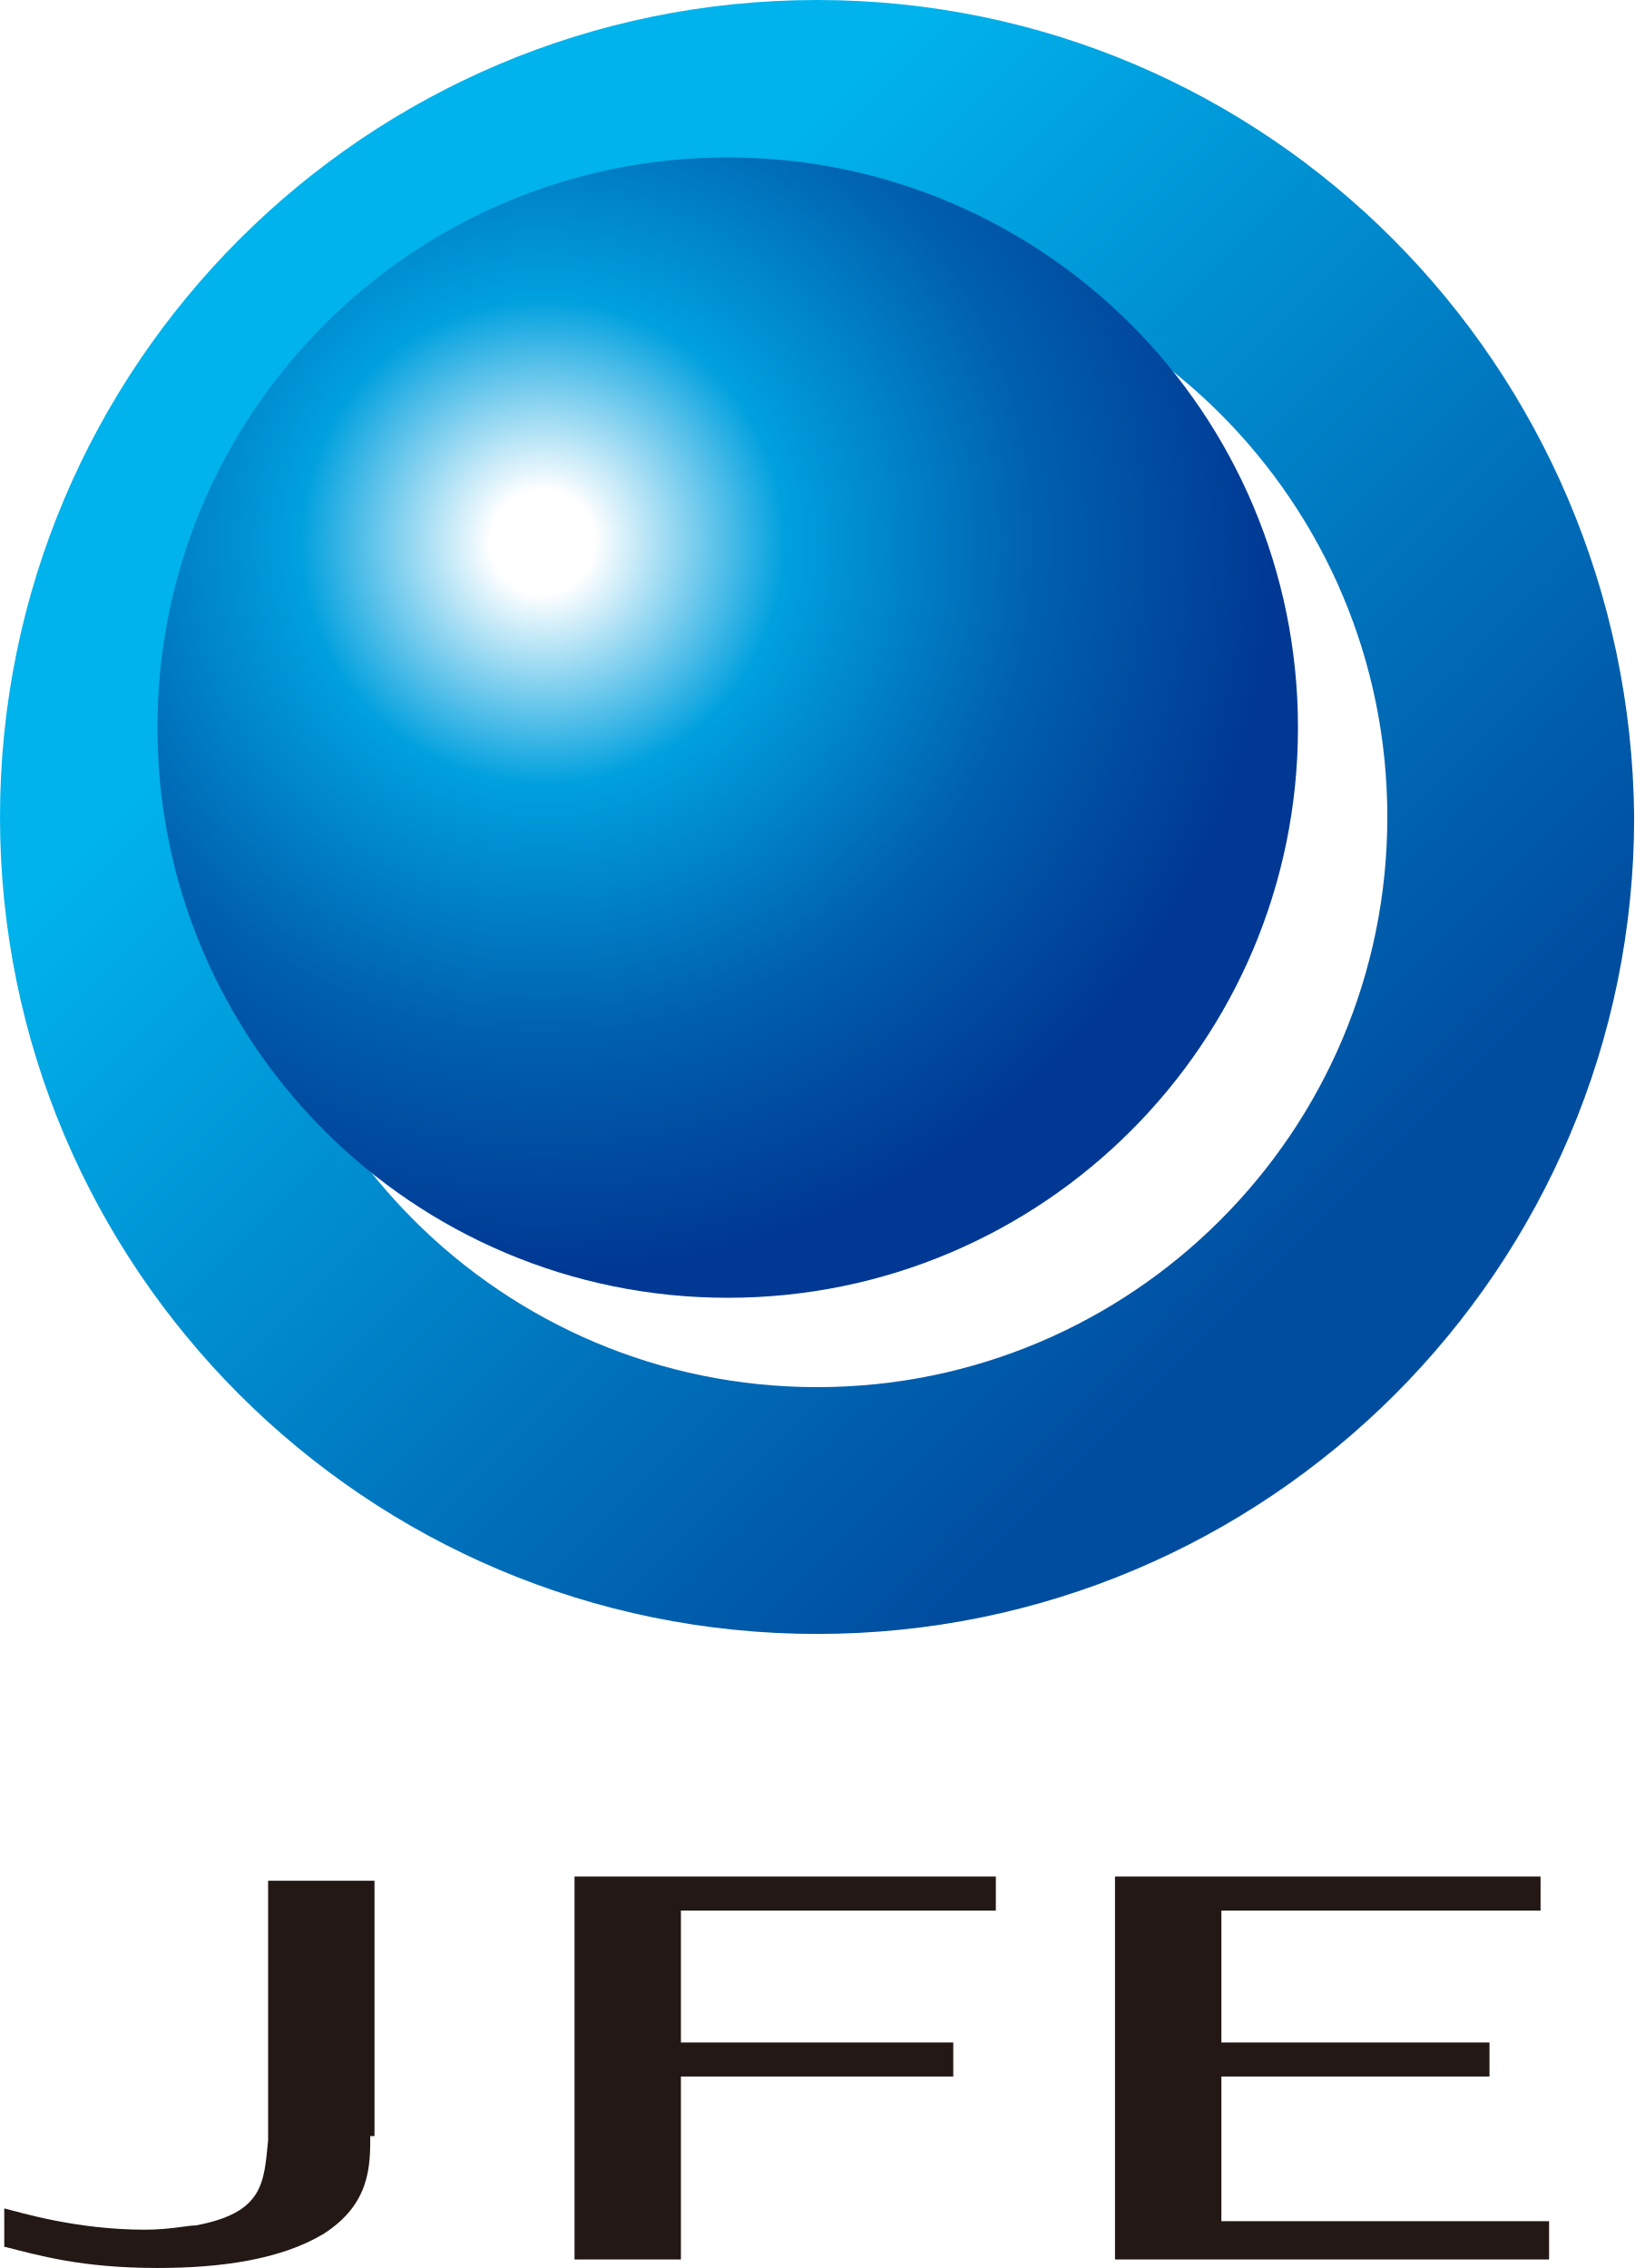
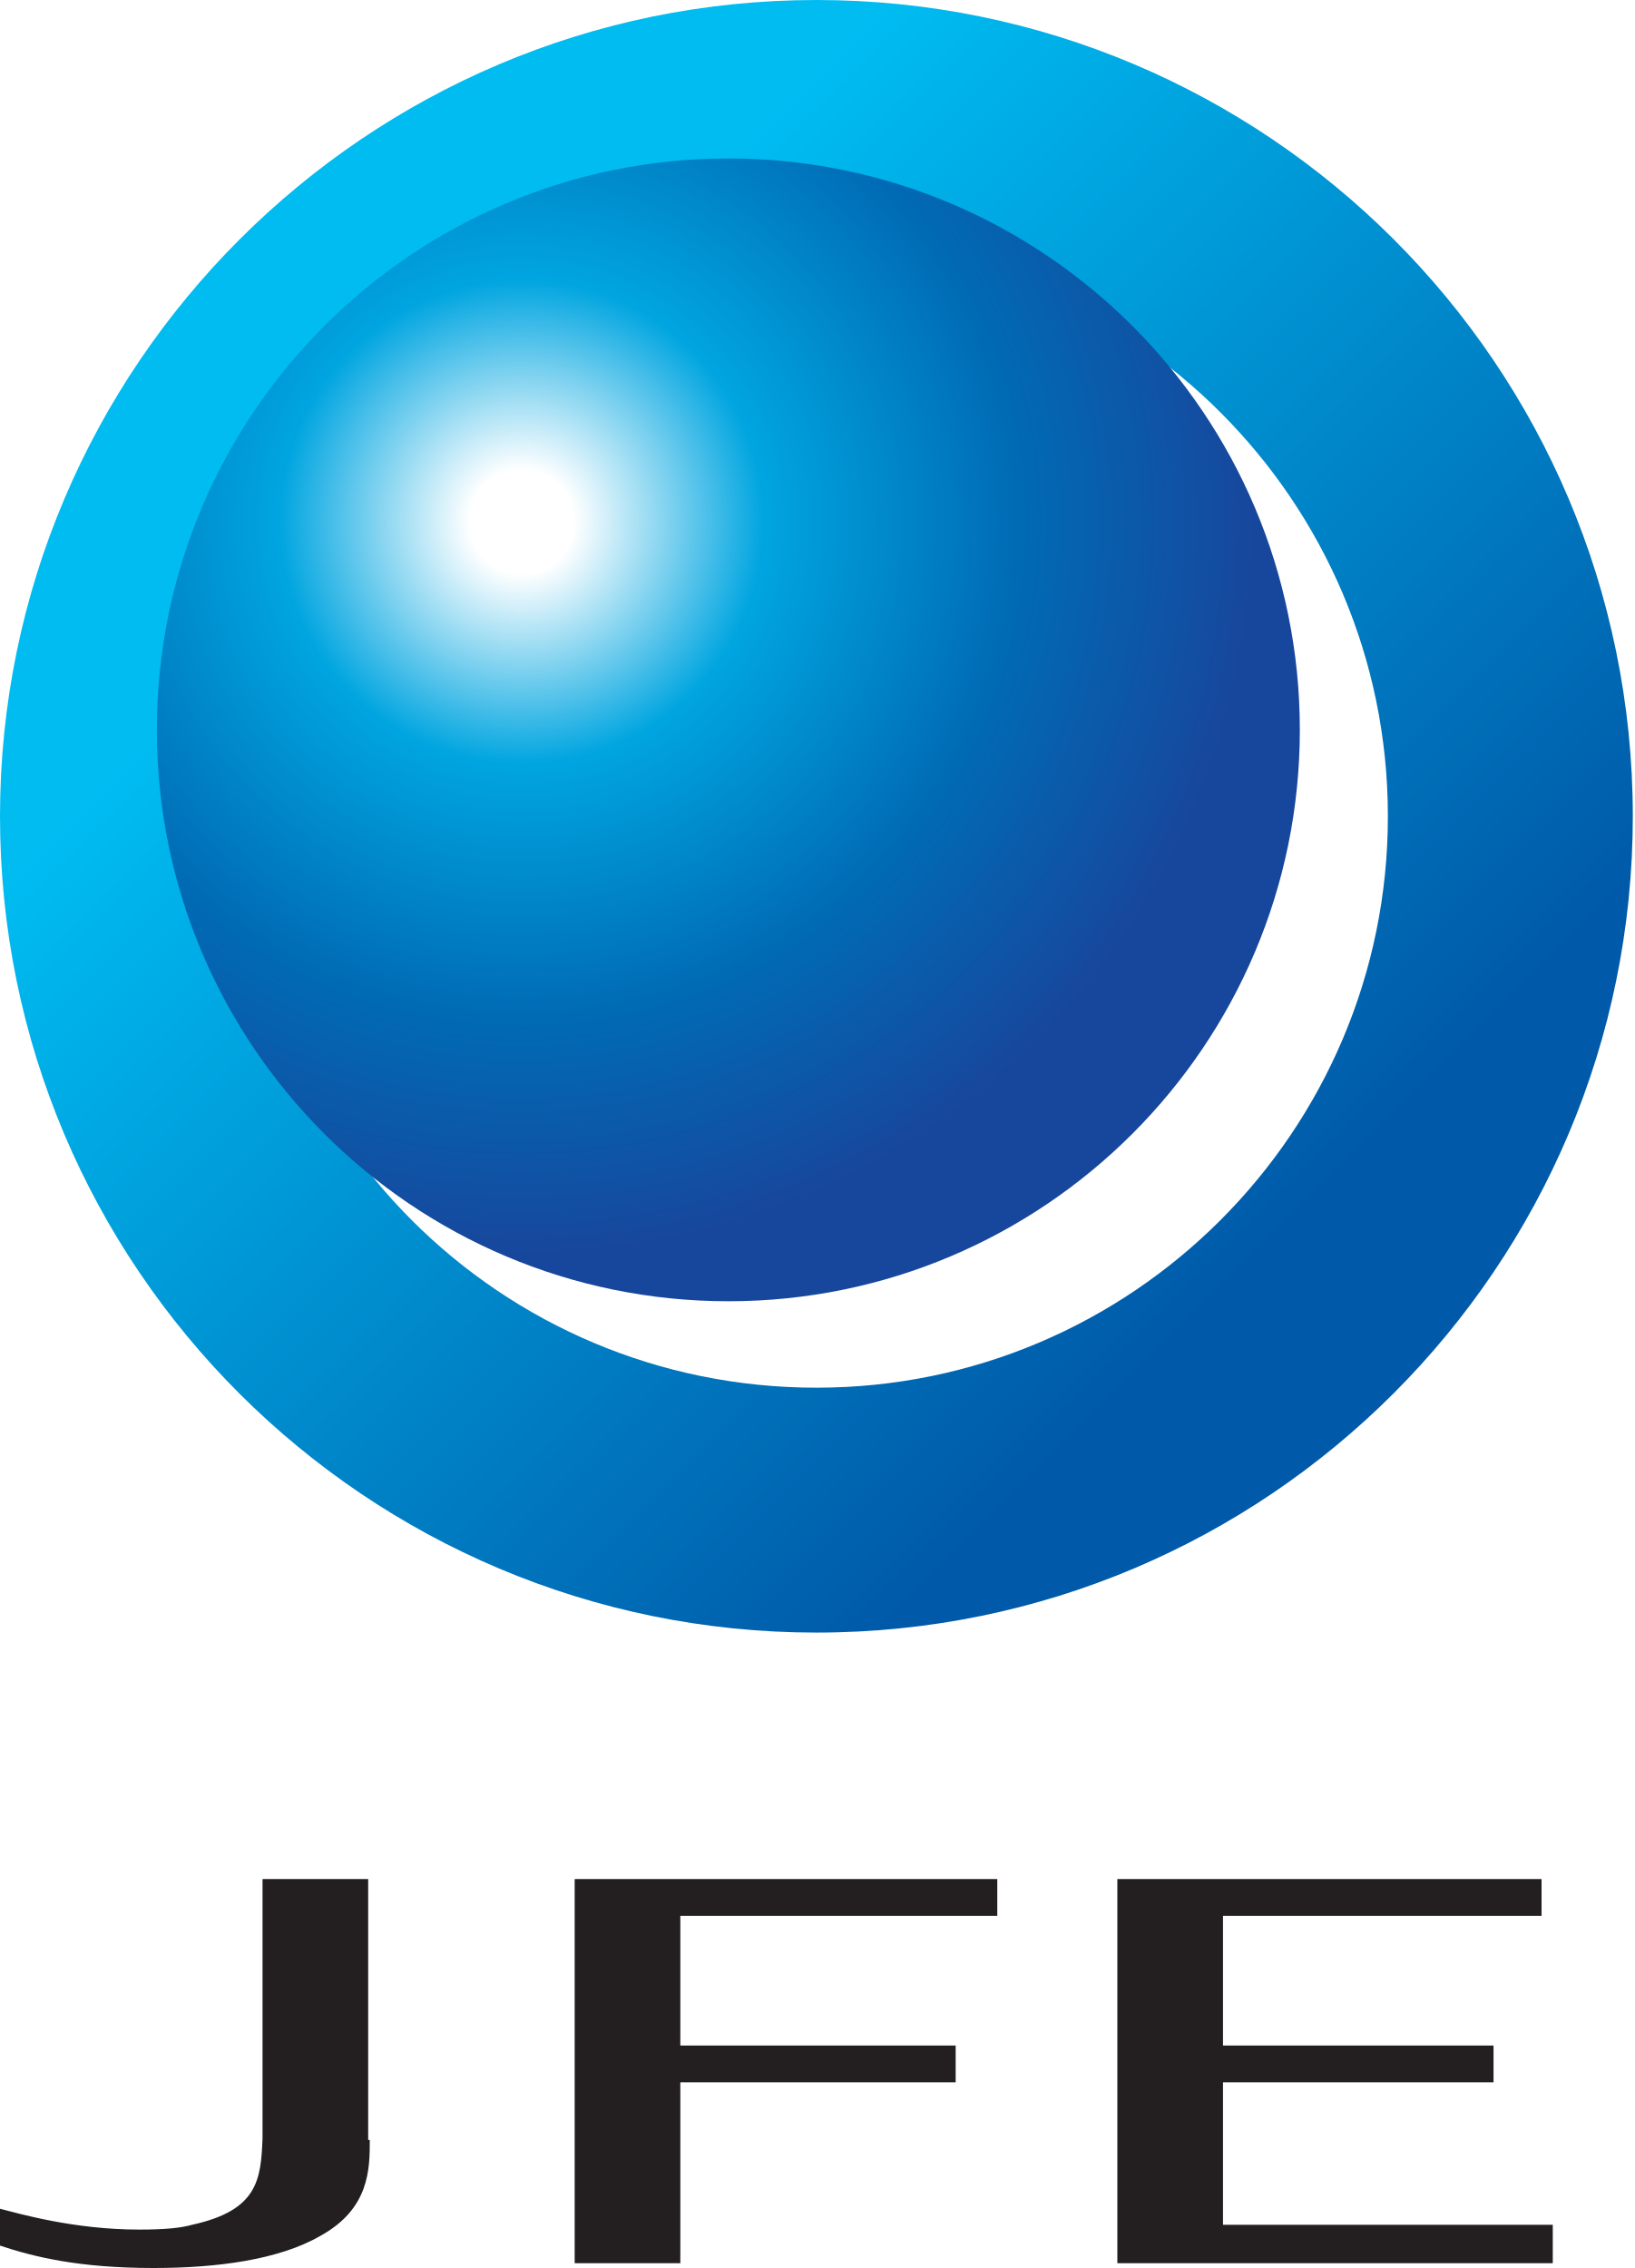
- <svg xmlns="http://www.w3.org/2000/svg" width="512" height="710.67">
-   <path d="M116 669.33c0 9.333 0 21.333-14.667 30.667-13.333 8-32 10.667-52 10.667-24 0-37.333-4-48-6.667v-12c5.333 1.334 22.667 6.667 44 6.667 8 0 13.333-1.333 16-1.333 21.333-4 21.333-13.333 22.667-26.667V589.33h33.333v80zm97.333 38.667H180v-120h132v10.667h-98.667v41.333h85.333v10.667h-85.333zm272 0h-136v-120h133.33v10.667h-100v41.333h84v10.667h-84v45.333h102.67z" fill="#231815" />
-   <clipPath id="a">
-     <path d="M5.8 19.2c0-7.4 6-13.4 13.4-13.4s13.4 6 13.4 13.4-6 13.4-13.4 13.4-13.4-6-13.4-13.4m-5.8 0c0 10.6 8.6 19.2 19.2 19.2s19.2-8.6 19.2-19.2C38.3 8.6 29.8 0 19.2 0S0 8.6 0 19.2" />
-   </clipPath>
-   <linearGradient id="b" x1="-118.81" x2="-116.35" y1="452.05" y2="452.05" gradientTransform="scale(-15.617 15.617) rotate(-45 -603.586 86.245)" gradientUnits="userSpaceOnUse">
-     <stop stop-color="#004da0" offset=".12" />
-     <stop stop-color="#00b3ec" offset=".82" />
-   </linearGradient>
-   <path transform="scale(13.333)" d="m19.2 57.5-38.4-38.3 38.4-38.4 38.3 38.4z" clip-path="url(#a)" fill="url(#b)" />
-   <clipPath id="c">
-     <path d="M3.7 17.1c0 7.4 6 13.4 13.4 13.4s13.4-6 13.4-13.4-6-13.4-13.4-13.4-13.4 6-13.4 13.4" />
-   </clipPath>
-   <radialGradient id="d" cx="-129.83" cy="443.27" r="2.496" gradientTransform="matrix(8.1071 0 0 -8.1071 1065.3 3606.4)" gradientUnits="userSpaceOnUse">
-     <stop stop-color="#fff" offset=".06" />
-     <stop stop-color="#00a0de" offset=".281" />
-     <stop stop-color="#0060af" offset=".573" />
-     <stop stop-color="#003893" offset=".85" />
-   </radialGradient>
-   <path transform="scale(13.333)" d="M3.7 3.7h26.8v26.8H3.7z" clip-path="url(#c)" fill="url(#d)" />
+ <svg xmlns="http://www.w3.org/2000/svg" xmlns:xlink="http://www.w3.org/1999/xlink" version="1.1" id="Layer_1" x="0px" y="0px" viewBox="0 0 102.1 141.7" style="enable-background:new 0 0 102.1 141.7;" xml:space="preserve">
+   <style type="text/css">
+   .st0{clip-path:url(#SVGID_2_);fill:#231F20;}
+ 	.st1{clip-path:url(#SVGID_4_);fill:url(#SVGID_5_);}
+ 	.st2{clip-path:url(#SVGID_7_);fill:url(#SVGID_8_);}
+  </style>
+   <g>
+     <g>
+       <defs>
+         <rect id="SVGID_1_" width="102.1" height="141.7">
+     </rect>
+       </defs>
+       <clipPath id="SVGID_2_">
+         <use href="#SVGID_1_" style="overflow:visible;">
+     </use>
+       </clipPath>
+       <path class="st0" d="M23.1,133.7c0,1.8,0,4.3-3.1,6c-2.6,1.5-6.5,2-10.4,2c-4.7,0-7.5-0.7-9.6-1.4V138c1.2,0.3,4.6,1.3,8.7,1.3    c1.6,0,2.6-0.1,3.3-0.3c4.1-0.9,4.3-2.8,4.4-5.4v-16.2h6.6V133.7z">
+    </path>
+       <polygon class="st0" points="42.5,141.4 35.9,141.4 35.9,117.4 62.3,117.4 62.3,119.7 42.5,119.7 42.5,127.8 59.7,127.8     59.7,130.1 42.5,130.1   ">
+    </polygon>
+       <polygon class="st0" points="97,141.4 69.8,141.4 69.8,117.4 96.3,117.4 96.3,119.7 76.4,119.7 76.4,127.8 93.3,127.8 93.3,130.1     76.4,130.1 76.4,139 97,139   ">
+    </polygon>
+     </g>
+     <g>
+       <defs>
+         <path id="SVGID_3_" d="M15.3,51c0-19.7,16-35.7,35.7-35.7s35.7,16,35.7,35.7c0,19.7-16,35.7-35.7,35.7S15.3,70.8,15.3,51 M0,51     c0,28.2,22.9,51,51,51c28.2,0,51-22.9,51-51c0-28.2-22.9-51-51-51C22.9,0,0,22.9,0,51">
+     </path>
+       </defs>
+       <clipPath id="SVGID_4_">
+         <use xlink:href="#SVGID_3_" style="overflow:visible;">
+     </use>
+       </clipPath>
+       <linearGradient id="SVGID_5_" gradientUnits="userSpaceOnUse" x1="-262.644" y1="477.582" x2="-260.659" y2="477.582" gradientTransform="matrix(-36.4171 -36.4171 -36.4171 36.4171 7914.583 -26869.732)">
+         <stop offset="0" style="stop-color:#005AA9">
+     </stop>
+         <stop offset="0.12" style="stop-color:#005AA9">
+     </stop>
+         <stop offset="0.82" style="stop-color:#00BCF1">
+     </stop>
+         <stop offset="1" style="stop-color:#00BCF1">
+     </stop>
+       </linearGradient>
+       <polygon class="st1" points="51,153.1 -51,51 51,-51 153.1,51   ">
+    </polygon>
+     </g>
+     <g>
+       <defs>
+         <path id="SVGID_6_" d="M9.8,45.6c0,19.7,16,35.7,35.7,35.7c19.7,0,35.7-16,35.7-35.7c0-19.7-16-35.7-35.7-35.7     C25.8,9.9,9.8,25.9,9.8,45.6">
+     </path>
+       </defs>
+       <clipPath id="SVGID_7_">
+         <use xlink:href="#SVGID_6_" style="overflow:visible;">
+     </use>
+       </clipPath>
+       <radialGradient id="SVGID_8_" cx="-256.454" cy="460.46" r="1.985" gradientTransform="matrix(27.1303 0 0 -27.1303 6990.265 12524.995)" gradientUnits="userSpaceOnUse">
+         <stop offset="0" style="stop-color:#FFFFFF">
+     </stop>
+         <stop offset="6.000000e-02" style="stop-color:#FFFFFF">
+     </stop>
+         <stop offset="0.281" style="stop-color:#00A5E0">
+     </stop>
+         <stop offset="0.573" style="stop-color:#006BB5">
+     </stop>
+         <stop offset="0.85" style="stop-color:#17479D">
+     </stop>
+         <stop offset="1" style="stop-color:#17479D">
+     </stop>
+       </radialGradient>
+       <rect x="9.8" y="9.9" class="st2" width="71.5" height="71.5">
+    </rect>
+     </g>
+   </g>
</svg>
